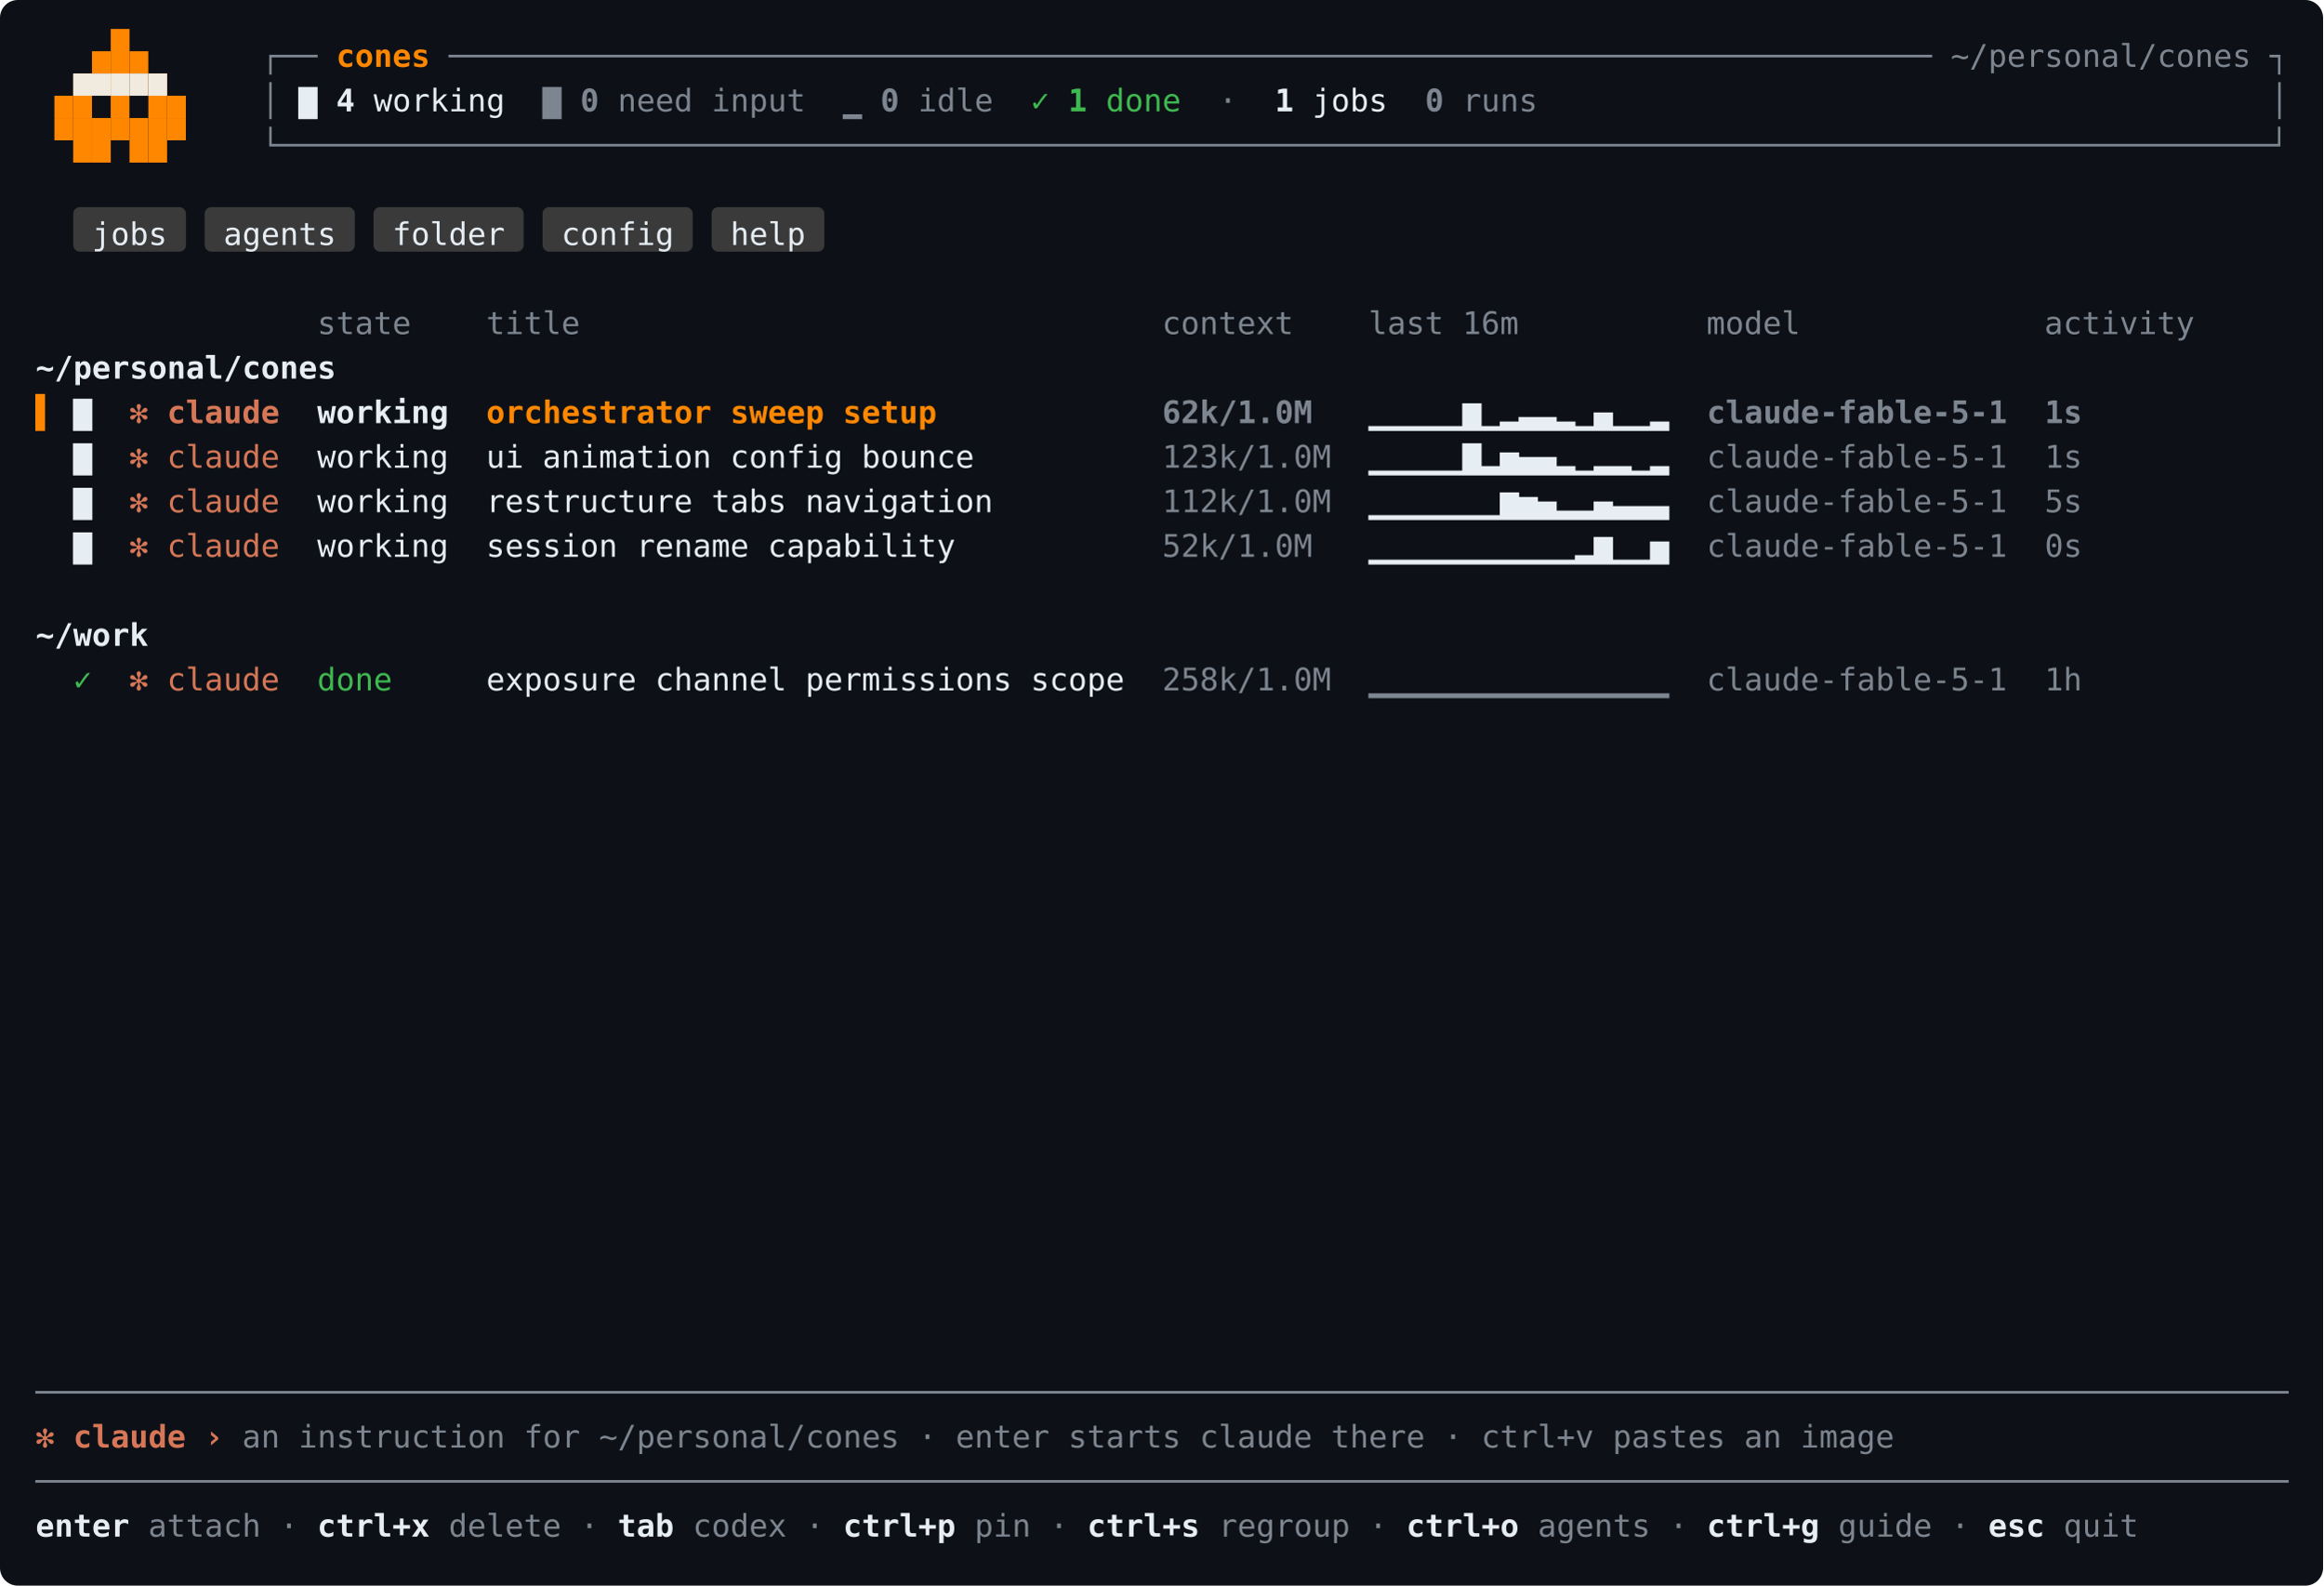
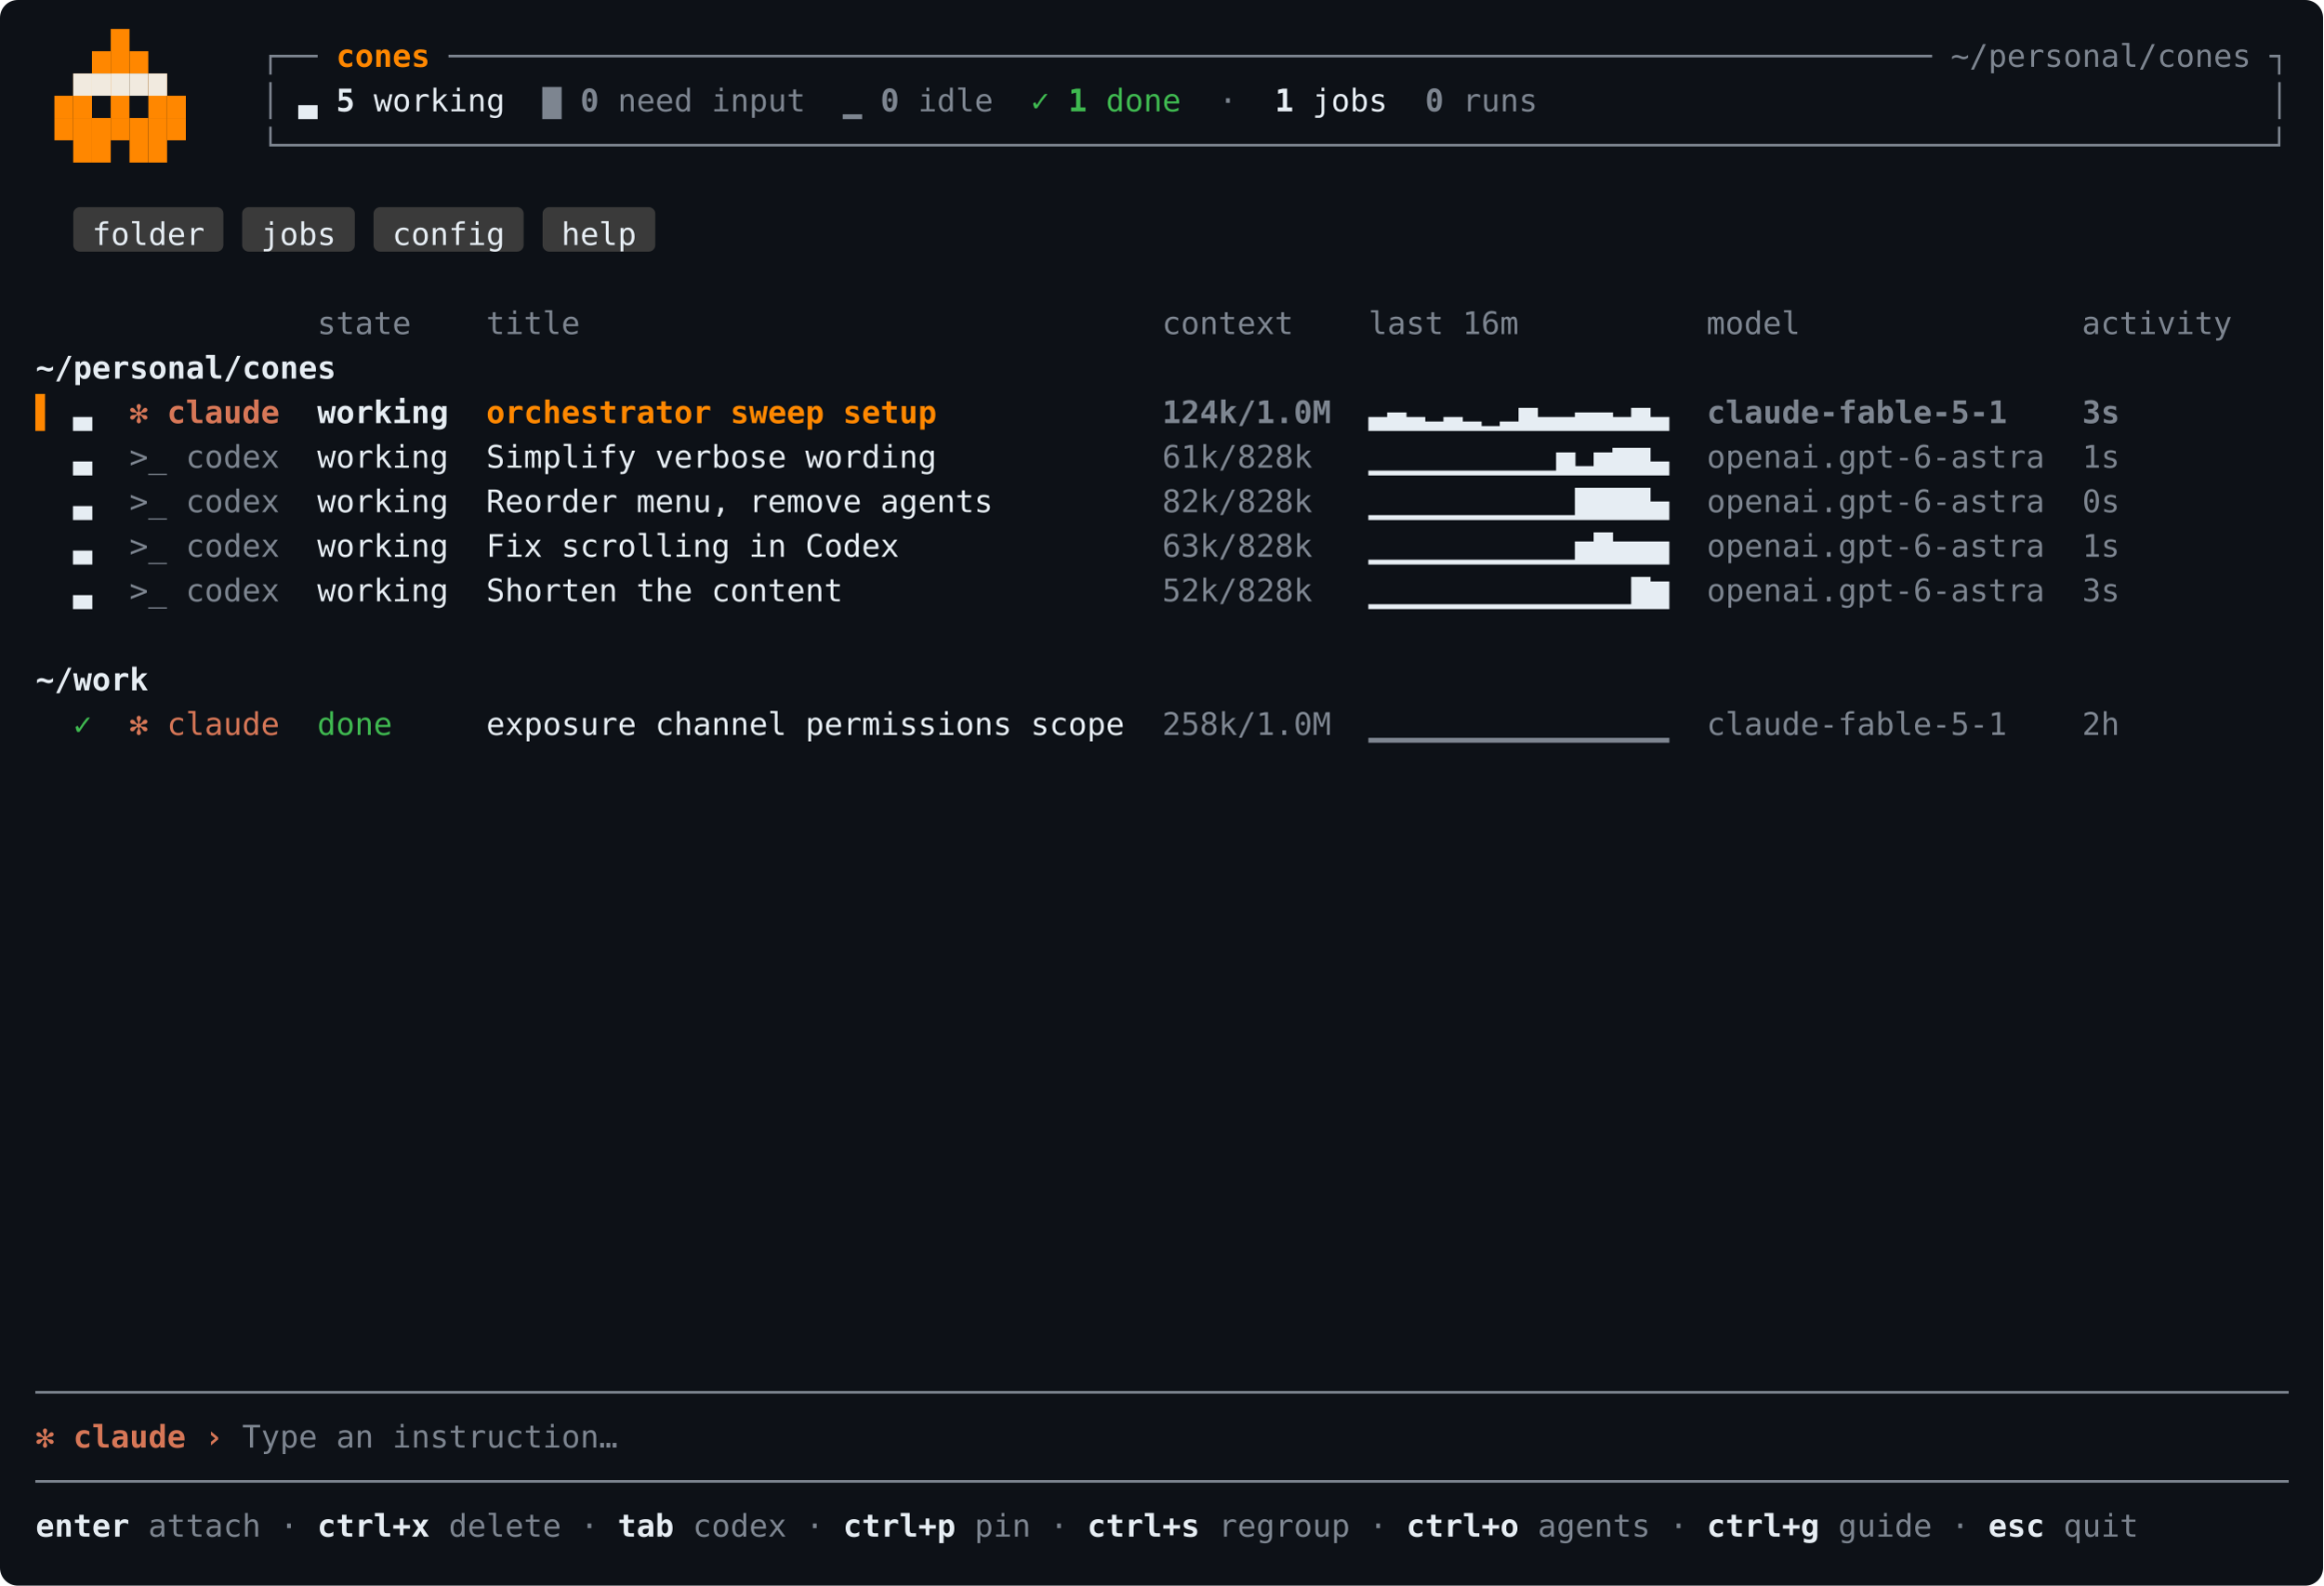
<svg xmlns="http://www.w3.org/2000/svg" width="1043" height="712" viewBox="0 0 1043 712" font-family="SFMono-Regular,Menlo,Consolas,monospace" font-size="14">
  <rect width="1043" height="712" rx="8" fill="#0d1117" />
  <rect x="41.29" y="23.0" width="8.43" height="10.0" fill="#ff8700" />
  <rect x="49.72" y="13" width="8.43" height="20" fill="#ff8700" />
  <rect x="58.15" y="23.0" width="8.43" height="10.0" fill="#ff8700" />
  <text x="117.2" y="30" xml:space="preserve" textLength="33.7" lengthAdjust="spacingAndGlyphs" fill="#7d8590">┌── </text>
  <text x="150.9" y="30" xml:space="preserve" textLength="50.6" lengthAdjust="spacingAndGlyphs" fill="#ff8700" font-weight="700">cones </text>
  <text x="201.5" y="30" xml:space="preserve" textLength="826.1" lengthAdjust="spacingAndGlyphs" fill="#7d8590">─────────────────────────────────────────────────────────────────────────────── ~/personal/cones ┐</text>
  <rect x="24.43" y="43.0" width="8.43" height="10.0" fill="#ff8700" />
  <rect x="32.9" y="33" width="8.4" height="20" rx="0" fill="#ff8700" />
  <rect x="32.86" y="33" width="8.43" height="10.0" fill="#f1eadf" />
  <rect x="41.29" y="33" width="8.43" height="10.0" fill="#f1eadf" />
  <rect x="49.7" y="33" width="8.4" height="20" rx="0" fill="#ff8700" />
  <rect x="49.72" y="33" width="8.43" height="10.0" fill="#f1eadf" />
  <rect x="58.15" y="33" width="8.43" height="10.0" fill="#f1eadf" />
  <rect x="66.6" y="33" width="8.4" height="20" rx="0" fill="#ff8700" />
  <rect x="66.58" y="33" width="8.43" height="10.0" fill="#f1eadf" />
  <rect x="75.01" y="43.0" width="8.43" height="10.0" fill="#ff8700" />
  <text x="117.2" y="50" xml:space="preserve" textLength="8.4" lengthAdjust="spacingAndGlyphs" fill="#7d8590">│</text>
-   <text x="125.6" y="50" xml:space="preserve" textLength="25.3" lengthAdjust="spacingAndGlyphs" fill="#e6edf3"> ▇ </text>
-   <text x="150.9" y="50" xml:space="preserve" textLength="8.4" lengthAdjust="spacingAndGlyphs" fill="#e6edf3" font-weight="700">4</text>
+   <text x="125.6" y="50" xml:space="preserve" textLength="25.3" lengthAdjust="spacingAndGlyphs" fill="#e6edf3"> ▃ </text>
+   <text x="150.9" y="50" xml:space="preserve" textLength="8.4" lengthAdjust="spacingAndGlyphs" fill="#e6edf3" font-weight="700">5</text>
  <text x="159.3" y="50" xml:space="preserve" textLength="84.3" lengthAdjust="spacingAndGlyphs" fill="#e6edf3"> working  </text>
  <text x="243.6" y="50" xml:space="preserve" textLength="16.9" lengthAdjust="spacingAndGlyphs" fill="#7d8590">▇ </text>
  <text x="260.5" y="50" xml:space="preserve" textLength="8.4" lengthAdjust="spacingAndGlyphs" fill="#7d8590" font-weight="700">0</text>
  <text x="268.9" y="50" xml:space="preserve" textLength="92.7" lengthAdjust="spacingAndGlyphs" fill="#7d8590"> need input</text>
  <text x="378.5" y="50" xml:space="preserve" textLength="16.9" lengthAdjust="spacingAndGlyphs" fill="#7d8590">▁ </text>
  <text x="395.3" y="50" xml:space="preserve" textLength="8.4" lengthAdjust="spacingAndGlyphs" fill="#7d8590" font-weight="700">0</text>
  <text x="403.8" y="50" xml:space="preserve" textLength="42.1" lengthAdjust="spacingAndGlyphs" fill="#7d8590"> idle</text>
  <text x="462.8" y="50" xml:space="preserve" textLength="16.9" lengthAdjust="spacingAndGlyphs" fill="#3fb950">✓ </text>
  <text x="479.6" y="50" xml:space="preserve" textLength="8.4" lengthAdjust="spacingAndGlyphs" fill="#3fb950" font-weight="700">1</text>
  <text x="488.1" y="50" xml:space="preserve" textLength="42.1" lengthAdjust="spacingAndGlyphs" fill="#3fb950"> done</text>
  <text x="547.1" y="50" xml:space="preserve" textLength="25.3" lengthAdjust="spacingAndGlyphs" fill="#7d8590">·  </text>
  <text x="572.4" y="50" xml:space="preserve" textLength="8.4" lengthAdjust="spacingAndGlyphs" fill="#e6edf3" font-weight="700">1</text>
  <text x="580.8" y="50" xml:space="preserve" textLength="59.0" lengthAdjust="spacingAndGlyphs" fill="#e6edf3"> jobs  </text>
  <text x="639.8" y="50" xml:space="preserve" textLength="8.4" lengthAdjust="spacingAndGlyphs" fill="#7d8590" font-weight="700">0</text>
  <text x="648.2" y="50" xml:space="preserve" textLength="42.1" lengthAdjust="spacingAndGlyphs" fill="#7d8590"> runs</text>
  <text x="1019.2" y="50" xml:space="preserve" textLength="8.4" lengthAdjust="spacingAndGlyphs" fill="#7d8590">│</text>
  <rect x="24.43" y="53" width="8.43" height="10.0" fill="#ff8700" />
  <rect x="32.86" y="53" width="8.43" height="20" fill="#ff8700" />
  <rect x="41.29" y="53" width="8.43" height="20" fill="#ff8700" />
  <rect x="49.72" y="53" width="8.43" height="10.0" fill="#ff8700" />
  <rect x="58.15" y="53" width="8.43" height="20" fill="#ff8700" />
  <rect x="66.58" y="53" width="8.43" height="20" fill="#ff8700" />
  <rect x="75.01" y="53" width="8.43" height="10.0" fill="#ff8700" />
  <text x="117.2" y="70" xml:space="preserve" textLength="910.4" lengthAdjust="spacingAndGlyphs" fill="#7d8590">└──────────────────────────────────────────────────────────────────────────────────────────────────────────┘</text>
-   <rect x="32.9" y="93" width="50.6" height="20" rx="3" fill="#3a3a3a" />
-   <text x="32.9" y="110" xml:space="preserve" textLength="50.6" lengthAdjust="spacingAndGlyphs" fill="#e6edf3"> jobs </text>
-   <rect x="91.9" y="93" width="67.4" height="20" rx="3" fill="#3a3a3a" />
-   <text x="91.9" y="110" xml:space="preserve" textLength="67.4" lengthAdjust="spacingAndGlyphs" fill="#e6edf3"> agents </text>
+   <rect x="32.9" y="93" width="67.4" height="20" rx="3" fill="#3a3a3a" />
+   <text x="32.9" y="110" xml:space="preserve" textLength="67.4" lengthAdjust="spacingAndGlyphs" fill="#e6edf3"> folder </text>
+   <rect x="108.7" y="93" width="50.6" height="20" rx="3" fill="#3a3a3a" />
+   <text x="108.7" y="110" xml:space="preserve" textLength="50.6" lengthAdjust="spacingAndGlyphs" fill="#e6edf3"> jobs </text>
  <rect x="167.7" y="93" width="67.4" height="20" rx="3" fill="#3a3a3a" />
-   <text x="167.7" y="110" xml:space="preserve" textLength="67.4" lengthAdjust="spacingAndGlyphs" fill="#e6edf3"> folder </text>
-   <rect x="243.6" y="93" width="67.4" height="20" rx="3" fill="#3a3a3a" />
-   <text x="243.6" y="110" xml:space="preserve" textLength="67.4" lengthAdjust="spacingAndGlyphs" fill="#e6edf3"> config </text>
-   <rect x="319.5" y="93" width="50.6" height="20" rx="3" fill="#3a3a3a" />
-   <text x="319.5" y="110" xml:space="preserve" textLength="50.6" lengthAdjust="spacingAndGlyphs" fill="#e6edf3"> help </text>
-   <text x="16.0" y="150" xml:space="preserve" textLength="969.4" lengthAdjust="spacingAndGlyphs" fill="#7d8590">               state    title                               context    last 16m          model             activity</text>
+   <text x="167.7" y="110" xml:space="preserve" textLength="67.4" lengthAdjust="spacingAndGlyphs" fill="#e6edf3"> config </text>
+   <rect x="243.6" y="93" width="50.6" height="20" rx="3" fill="#3a3a3a" />
+   <text x="243.6" y="110" xml:space="preserve" textLength="50.6" lengthAdjust="spacingAndGlyphs" fill="#e6edf3"> help </text>
+   <text x="16.0" y="150" xml:space="preserve" textLength="986.3" lengthAdjust="spacingAndGlyphs" fill="#7d8590">               state    title                               context    last 16m          model               activity</text>
  <text x="16.0" y="170" xml:space="preserve" textLength="134.9" lengthAdjust="spacingAndGlyphs" fill="#e6edf3" font-weight="700">~/personal/cones</text>
  <text x="16.0" y="190" xml:space="preserve" textLength="16.9" lengthAdjust="spacingAndGlyphs" fill="#ff8700" font-weight="700">▌ </text>
-   <text x="32.9" y="190" xml:space="preserve" textLength="25.3" lengthAdjust="spacingAndGlyphs" fill="#e6edf3" font-weight="700">▇  </text>
+   <text x="32.9" y="190" xml:space="preserve" textLength="25.3" lengthAdjust="spacingAndGlyphs" fill="#e6edf3" font-weight="700">▃  </text>
  <text x="58.1" y="190" xml:space="preserve" textLength="84.3" lengthAdjust="spacingAndGlyphs" fill="#d77757" font-weight="700">✻ claude  </text>
  <text x="142.4" y="190" xml:space="preserve" textLength="75.9" lengthAdjust="spacingAndGlyphs" fill="#e6edf3" font-weight="700">working  </text>
  <text x="218.3" y="190" xml:space="preserve" textLength="303.5" lengthAdjust="spacingAndGlyphs" fill="#ff8700" font-weight="700">orchestrator sweep setup            </text>
-   <text x="521.8" y="190" xml:space="preserve" textLength="92.7" lengthAdjust="spacingAndGlyphs" fill="#7d8590" font-weight="700">62k/1.0M   </text>
-   <text x="614.5" y="190" xml:space="preserve" textLength="151.7" lengthAdjust="spacingAndGlyphs" fill="#e6edf3" font-weight="700">▁▁▁▁▁▆▁▂▃▃▂▁▄▁▁▂  </text>
-   <text x="766.3" y="190" xml:space="preserve" textLength="168.6" lengthAdjust="spacingAndGlyphs" fill="#7d8590" font-weight="700">claude-fable-5-1  1s</text>
-   <text x="32.9" y="210" xml:space="preserve" textLength="25.3" lengthAdjust="spacingAndGlyphs" fill="#e6edf3">▇  </text>
-   <text x="58.1" y="210" xml:space="preserve" textLength="84.3" lengthAdjust="spacingAndGlyphs" fill="#d77757">✻ claude  </text>
-   <text x="142.4" y="210" xml:space="preserve" textLength="379.3" lengthAdjust="spacingAndGlyphs" fill="#e6edf3">working  ui animation config bounce          </text>
-   <text x="521.8" y="210" xml:space="preserve" textLength="92.7" lengthAdjust="spacingAndGlyphs" fill="#7d8590">123k/1.0M  </text>
-   <text x="614.5" y="210" xml:space="preserve" textLength="151.7" lengthAdjust="spacingAndGlyphs" fill="#e6edf3">▁▁▁▁▁▇▂▅▄▄▂▁▂▂▁▂  </text>
-   <text x="766.3" y="210" xml:space="preserve" textLength="168.6" lengthAdjust="spacingAndGlyphs" fill="#7d8590">claude-fable-5-1  1s</text>
-   <text x="32.9" y="230" xml:space="preserve" textLength="25.3" lengthAdjust="spacingAndGlyphs" fill="#e6edf3">▇  </text>
-   <text x="58.1" y="230" xml:space="preserve" textLength="84.3" lengthAdjust="spacingAndGlyphs" fill="#d77757">✻ claude  </text>
-   <text x="142.4" y="230" xml:space="preserve" textLength="379.3" lengthAdjust="spacingAndGlyphs" fill="#e6edf3">working  restructure tabs navigation         </text>
-   <text x="521.8" y="230" xml:space="preserve" textLength="92.7" lengthAdjust="spacingAndGlyphs" fill="#7d8590">112k/1.0M  </text>
-   <text x="614.5" y="230" xml:space="preserve" textLength="151.7" lengthAdjust="spacingAndGlyphs" fill="#e6edf3">▁▁▁▁▁▁▁▆▅▄▂▂▄▃▃▃  </text>
-   <text x="766.3" y="230" xml:space="preserve" textLength="168.6" lengthAdjust="spacingAndGlyphs" fill="#7d8590">claude-fable-5-1  5s</text>
-   <text x="32.9" y="250" xml:space="preserve" textLength="25.3" lengthAdjust="spacingAndGlyphs" fill="#e6edf3">▇  </text>
-   <text x="58.1" y="250" xml:space="preserve" textLength="84.3" lengthAdjust="spacingAndGlyphs" fill="#d77757">✻ claude  </text>
-   <text x="142.4" y="250" xml:space="preserve" textLength="379.3" lengthAdjust="spacingAndGlyphs" fill="#e6edf3">working  session rename capability           </text>
-   <text x="521.8" y="250" xml:space="preserve" textLength="92.7" lengthAdjust="spacingAndGlyphs" fill="#7d8590">52k/1.0M   </text>
-   <text x="614.5" y="250" xml:space="preserve" textLength="151.7" lengthAdjust="spacingAndGlyphs" fill="#e6edf3">▁▁▁▁▁▁▁▁▁▁▁▂▆▁▁▅  </text>
-   <text x="766.3" y="250" xml:space="preserve" textLength="168.6" lengthAdjust="spacingAndGlyphs" fill="#7d8590">claude-fable-5-1  0s</text>
-   <text x="16.0" y="290" xml:space="preserve" textLength="50.6" lengthAdjust="spacingAndGlyphs" fill="#e6edf3" font-weight="700">~/work</text>
-   <text x="32.9" y="310" xml:space="preserve" textLength="25.3" lengthAdjust="spacingAndGlyphs" fill="#3fb950">✓  </text>
-   <text x="58.1" y="310" xml:space="preserve" textLength="84.3" lengthAdjust="spacingAndGlyphs" fill="#d77757">✻ claude  </text>
-   <text x="142.4" y="310" xml:space="preserve" textLength="75.9" lengthAdjust="spacingAndGlyphs" fill="#3fb950">done     </text>
-   <text x="218.3" y="310" xml:space="preserve" textLength="303.5" lengthAdjust="spacingAndGlyphs" fill="#e6edf3">exposure channel permissions scope  </text>
-   <text x="521.8" y="310" xml:space="preserve" textLength="413.1" lengthAdjust="spacingAndGlyphs" fill="#7d8590">258k/1.0M  ▁▁▁▁▁▁▁▁▁▁▁▁▁▁▁▁  claude-fable-5-1  1h</text>
+   <text x="521.8" y="190" xml:space="preserve" textLength="92.7" lengthAdjust="spacingAndGlyphs" fill="#7d8590" font-weight="700">124k/1.0M  </text>
+   <text x="614.5" y="190" xml:space="preserve" textLength="151.7" lengthAdjust="spacingAndGlyphs" fill="#e6edf3" font-weight="700">▃▄▃▂▃▂▁▂▅▃▃▄▄▃▅▃  </text>
+   <text x="766.3" y="190" xml:space="preserve" textLength="185.5" lengthAdjust="spacingAndGlyphs" fill="#7d8590" font-weight="700">claude-fable-5-1    3s</text>
+   <text x="32.9" y="210" xml:space="preserve" textLength="25.3" lengthAdjust="spacingAndGlyphs" fill="#e6edf3">▃  </text>
+   <text x="58.1" y="210" xml:space="preserve" textLength="84.3" lengthAdjust="spacingAndGlyphs" fill="#7d8590">&gt;_ codex  </text>
+   <text x="142.4" y="210" xml:space="preserve" textLength="379.3" lengthAdjust="spacingAndGlyphs" fill="#e6edf3">working  Simplify verbose wording            </text>
+   <text x="521.8" y="210" xml:space="preserve" textLength="92.7" lengthAdjust="spacingAndGlyphs" fill="#7d8590">61k/828k   </text>
+   <text x="614.5" y="210" xml:space="preserve" textLength="151.7" lengthAdjust="spacingAndGlyphs" fill="#e6edf3">▁▁▁▁▁▁▁▁▁▁▅▂▅▆▆▃  </text>
+   <text x="766.3" y="210" xml:space="preserve" textLength="185.5" lengthAdjust="spacingAndGlyphs" fill="#7d8590">openai.gpt-6-astra  1s</text>
+   <text x="32.9" y="230" xml:space="preserve" textLength="25.3" lengthAdjust="spacingAndGlyphs" fill="#e6edf3">▃  </text>
+   <text x="58.1" y="230" xml:space="preserve" textLength="84.3" lengthAdjust="spacingAndGlyphs" fill="#7d8590">&gt;_ codex  </text>
+   <text x="142.4" y="230" xml:space="preserve" textLength="379.3" lengthAdjust="spacingAndGlyphs" fill="#e6edf3">working  Reorder menu, remove agents         </text>
+   <text x="521.8" y="230" xml:space="preserve" textLength="92.7" lengthAdjust="spacingAndGlyphs" fill="#7d8590">82k/828k   </text>
+   <text x="614.5" y="230" xml:space="preserve" textLength="151.7" lengthAdjust="spacingAndGlyphs" fill="#e6edf3">▁▁▁▁▁▁▁▁▁▁▁▇▇▇▇▄  </text>
+   <text x="766.3" y="230" xml:space="preserve" textLength="185.5" lengthAdjust="spacingAndGlyphs" fill="#7d8590">openai.gpt-6-astra  0s</text>
+   <text x="32.9" y="250" xml:space="preserve" textLength="25.3" lengthAdjust="spacingAndGlyphs" fill="#e6edf3">▃  </text>
+   <text x="58.1" y="250" xml:space="preserve" textLength="84.3" lengthAdjust="spacingAndGlyphs" fill="#7d8590">&gt;_ codex  </text>
+   <text x="142.4" y="250" xml:space="preserve" textLength="379.3" lengthAdjust="spacingAndGlyphs" fill="#e6edf3">working  Fix scrolling in Codex              </text>
+   <text x="521.8" y="250" xml:space="preserve" textLength="92.7" lengthAdjust="spacingAndGlyphs" fill="#7d8590">63k/828k   </text>
+   <text x="614.5" y="250" xml:space="preserve" textLength="151.7" lengthAdjust="spacingAndGlyphs" fill="#e6edf3">▁▁▁▁▁▁▁▁▁▁▁▅▇▅▅▅  </text>
+   <text x="766.3" y="250" xml:space="preserve" textLength="185.5" lengthAdjust="spacingAndGlyphs" fill="#7d8590">openai.gpt-6-astra  1s</text>
+   <text x="32.9" y="270" xml:space="preserve" textLength="25.3" lengthAdjust="spacingAndGlyphs" fill="#e6edf3">▃  </text>
+   <text x="58.1" y="270" xml:space="preserve" textLength="84.3" lengthAdjust="spacingAndGlyphs" fill="#7d8590">&gt;_ codex  </text>
+   <text x="142.4" y="270" xml:space="preserve" textLength="379.3" lengthAdjust="spacingAndGlyphs" fill="#e6edf3">working  Shorten the content                 </text>
+   <text x="521.8" y="270" xml:space="preserve" textLength="92.7" lengthAdjust="spacingAndGlyphs" fill="#7d8590">52k/828k   </text>
+   <text x="614.5" y="270" xml:space="preserve" textLength="151.7" lengthAdjust="spacingAndGlyphs" fill="#e6edf3">▁▁▁▁▁▁▁▁▁▁▁▁▁▁▇▆  </text>
+   <text x="766.3" y="270" xml:space="preserve" textLength="185.5" lengthAdjust="spacingAndGlyphs" fill="#7d8590">openai.gpt-6-astra  3s</text>
+   <text x="16.0" y="310" xml:space="preserve" textLength="50.6" lengthAdjust="spacingAndGlyphs" fill="#e6edf3" font-weight="700">~/work</text>
+   <text x="32.9" y="330" xml:space="preserve" textLength="25.3" lengthAdjust="spacingAndGlyphs" fill="#3fb950">✓  </text>
+   <text x="58.1" y="330" xml:space="preserve" textLength="84.3" lengthAdjust="spacingAndGlyphs" fill="#d77757">✻ claude  </text>
+   <text x="142.4" y="330" xml:space="preserve" textLength="75.9" lengthAdjust="spacingAndGlyphs" fill="#3fb950">done     </text>
+   <text x="218.3" y="330" xml:space="preserve" textLength="303.5" lengthAdjust="spacingAndGlyphs" fill="#e6edf3">exposure channel permissions scope  </text>
+   <text x="521.8" y="330" xml:space="preserve" textLength="429.9" lengthAdjust="spacingAndGlyphs" fill="#7d8590">258k/1.0M  ▁▁▁▁▁▁▁▁▁▁▁▁▁▁▁▁  claude-fable-5-1    2h</text>
  <text x="16.0" y="630" xml:space="preserve" textLength="1011.6" lengthAdjust="spacingAndGlyphs" fill="#7d8590">────────────────────────────────────────────────────────────────────────────────────────────────────────────────────────</text>
  <text x="16.0" y="650" xml:space="preserve" textLength="92.7" lengthAdjust="spacingAndGlyphs" fill="#d77757" font-weight="700">✻ claude › </text>
-   <text x="108.7" y="650" xml:space="preserve" textLength="8.4" lengthAdjust="spacingAndGlyphs" fill="#7d8590">a</text>
-   <text x="117.2" y="650" xml:space="preserve" textLength="733.4" lengthAdjust="spacingAndGlyphs" fill="#7d8590">n instruction for ~/personal/cones · enter starts claude there · ctrl+v pastes an image</text>
+   <text x="108.7" y="650" xml:space="preserve" textLength="8.4" lengthAdjust="spacingAndGlyphs" fill="#7d8590">T</text>
+   <text x="117.2" y="650" xml:space="preserve" textLength="160.2" lengthAdjust="spacingAndGlyphs" fill="#7d8590">ype an instruction…</text>
  <text x="16.0" y="670" xml:space="preserve" textLength="1011.6" lengthAdjust="spacingAndGlyphs" fill="#7d8590">────────────────────────────────────────────────────────────────────────────────────────────────────────────────────────</text>
  <text x="16.0" y="690" xml:space="preserve" textLength="42.1" lengthAdjust="spacingAndGlyphs" fill="#e6edf3" font-weight="700">enter</text>
  <text x="58.1" y="690" xml:space="preserve" textLength="84.3" lengthAdjust="spacingAndGlyphs" fill="#7d8590"> attach · </text>
  <text x="142.4" y="690" xml:space="preserve" textLength="50.6" lengthAdjust="spacingAndGlyphs" fill="#e6edf3" font-weight="700">ctrl+x</text>
  <text x="193.0" y="690" xml:space="preserve" textLength="84.3" lengthAdjust="spacingAndGlyphs" fill="#7d8590"> delete · </text>
  <text x="277.3" y="690" xml:space="preserve" textLength="25.3" lengthAdjust="spacingAndGlyphs" fill="#e6edf3" font-weight="700">tab</text>
  <text x="302.6" y="690" xml:space="preserve" textLength="75.9" lengthAdjust="spacingAndGlyphs" fill="#7d8590"> codex · </text>
  <text x="378.5" y="690" xml:space="preserve" textLength="50.6" lengthAdjust="spacingAndGlyphs" fill="#e6edf3" font-weight="700">ctrl+p</text>
  <text x="429.1" y="690" xml:space="preserve" textLength="59.0" lengthAdjust="spacingAndGlyphs" fill="#7d8590"> pin · </text>
  <text x="488.1" y="690" xml:space="preserve" textLength="50.6" lengthAdjust="spacingAndGlyphs" fill="#e6edf3" font-weight="700">ctrl+s</text>
  <text x="538.7" y="690" xml:space="preserve" textLength="92.7" lengthAdjust="spacingAndGlyphs" fill="#7d8590"> regroup · </text>
  <text x="631.4" y="690" xml:space="preserve" textLength="50.6" lengthAdjust="spacingAndGlyphs" fill="#e6edf3" font-weight="700">ctrl+o</text>
  <text x="682.0" y="690" xml:space="preserve" textLength="84.3" lengthAdjust="spacingAndGlyphs" fill="#7d8590"> agents · </text>
  <text x="766.3" y="690" xml:space="preserve" textLength="50.6" lengthAdjust="spacingAndGlyphs" fill="#e6edf3" font-weight="700">ctrl+g</text>
  <text x="816.9" y="690" xml:space="preserve" textLength="75.9" lengthAdjust="spacingAndGlyphs" fill="#7d8590"> guide · </text>
  <text x="892.7" y="690" xml:space="preserve" textLength="25.3" lengthAdjust="spacingAndGlyphs" fill="#e6edf3" font-weight="700">esc</text>
  <text x="918.0" y="690" xml:space="preserve" textLength="42.1" lengthAdjust="spacingAndGlyphs" fill="#7d8590"> quit</text>
</svg>
